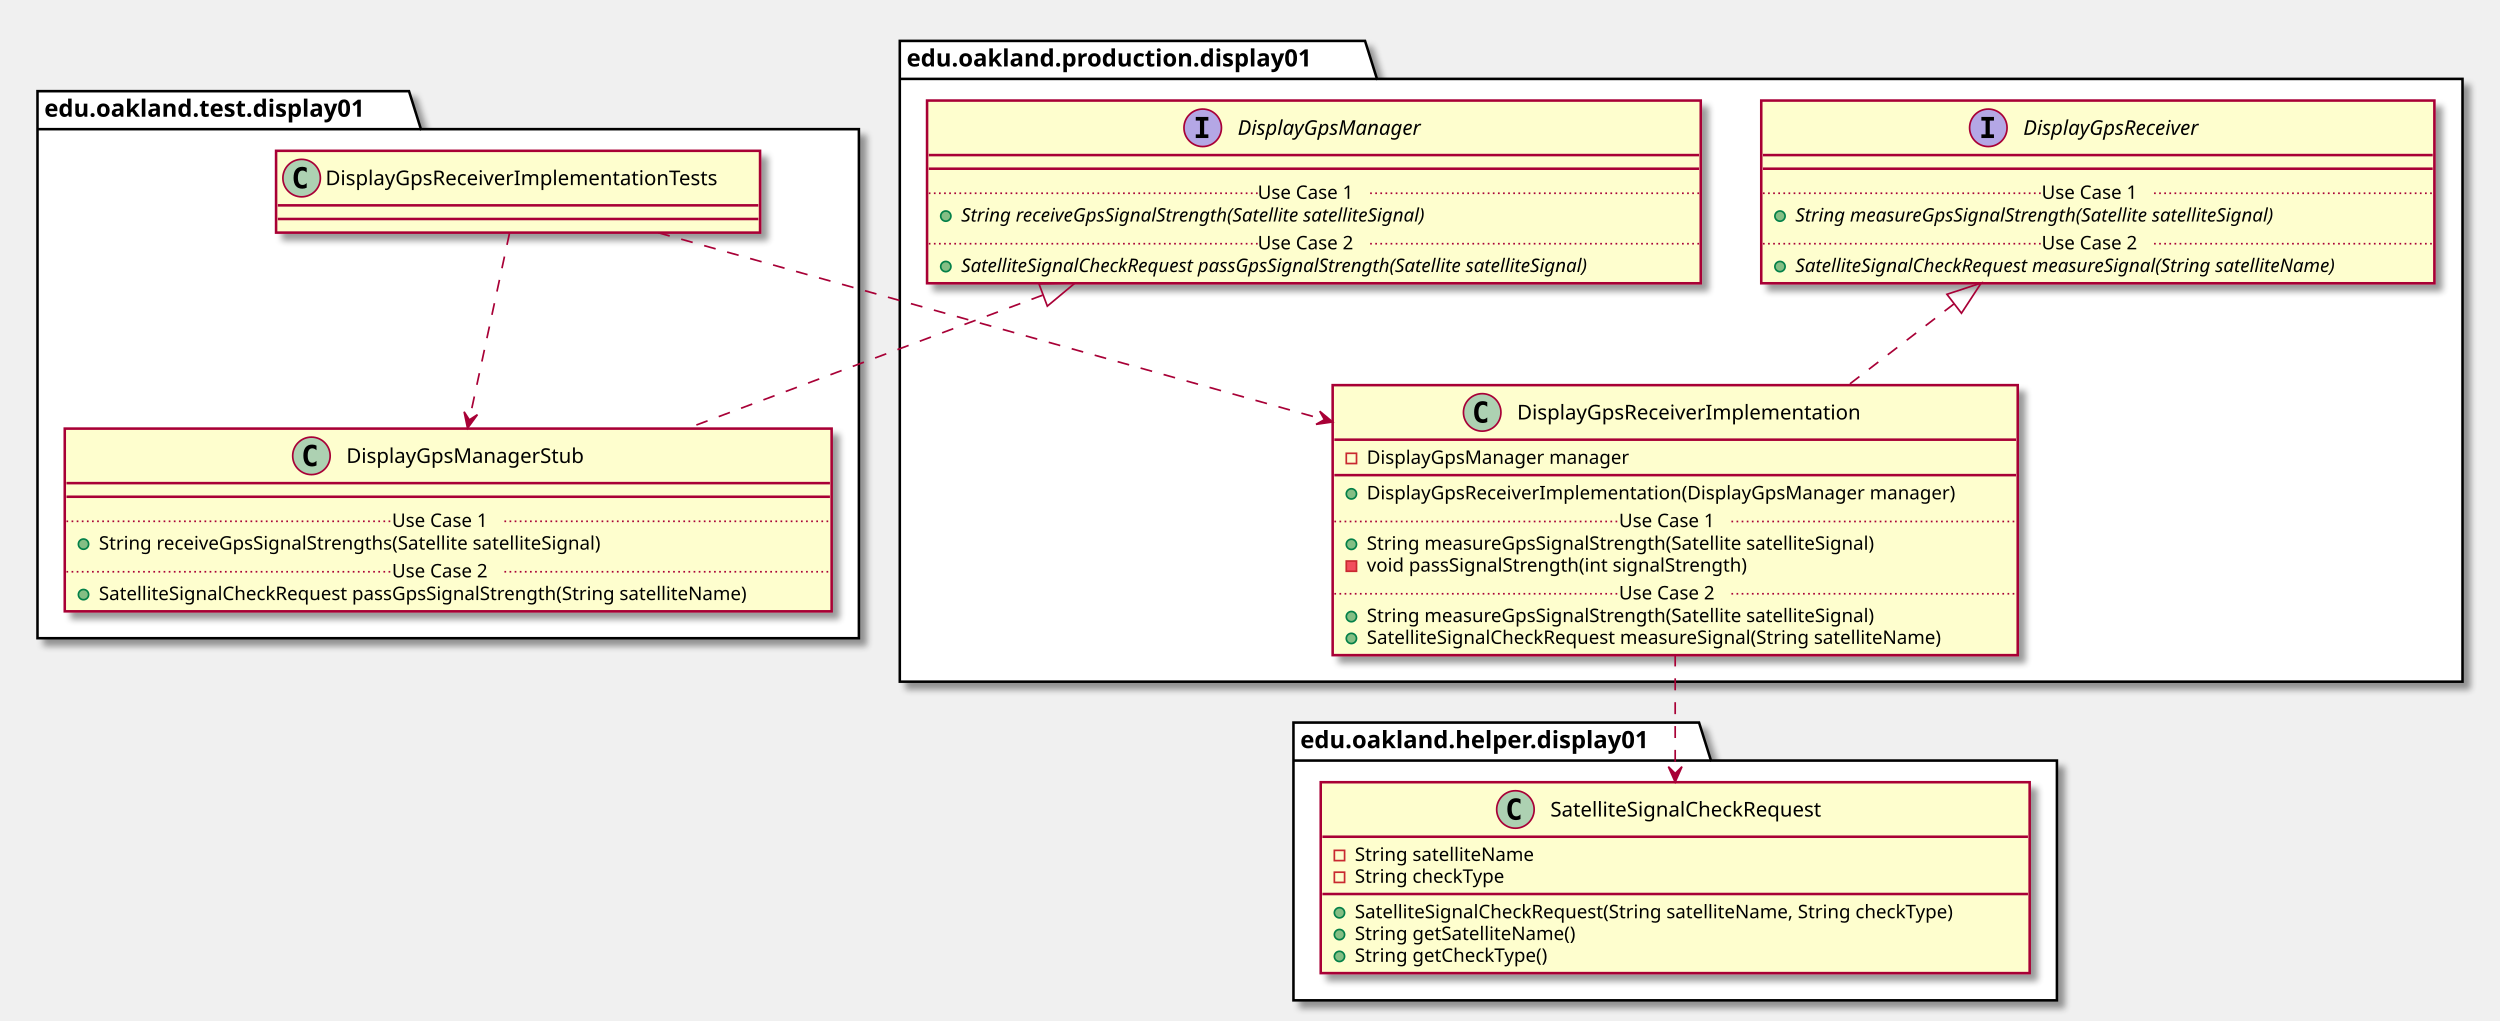
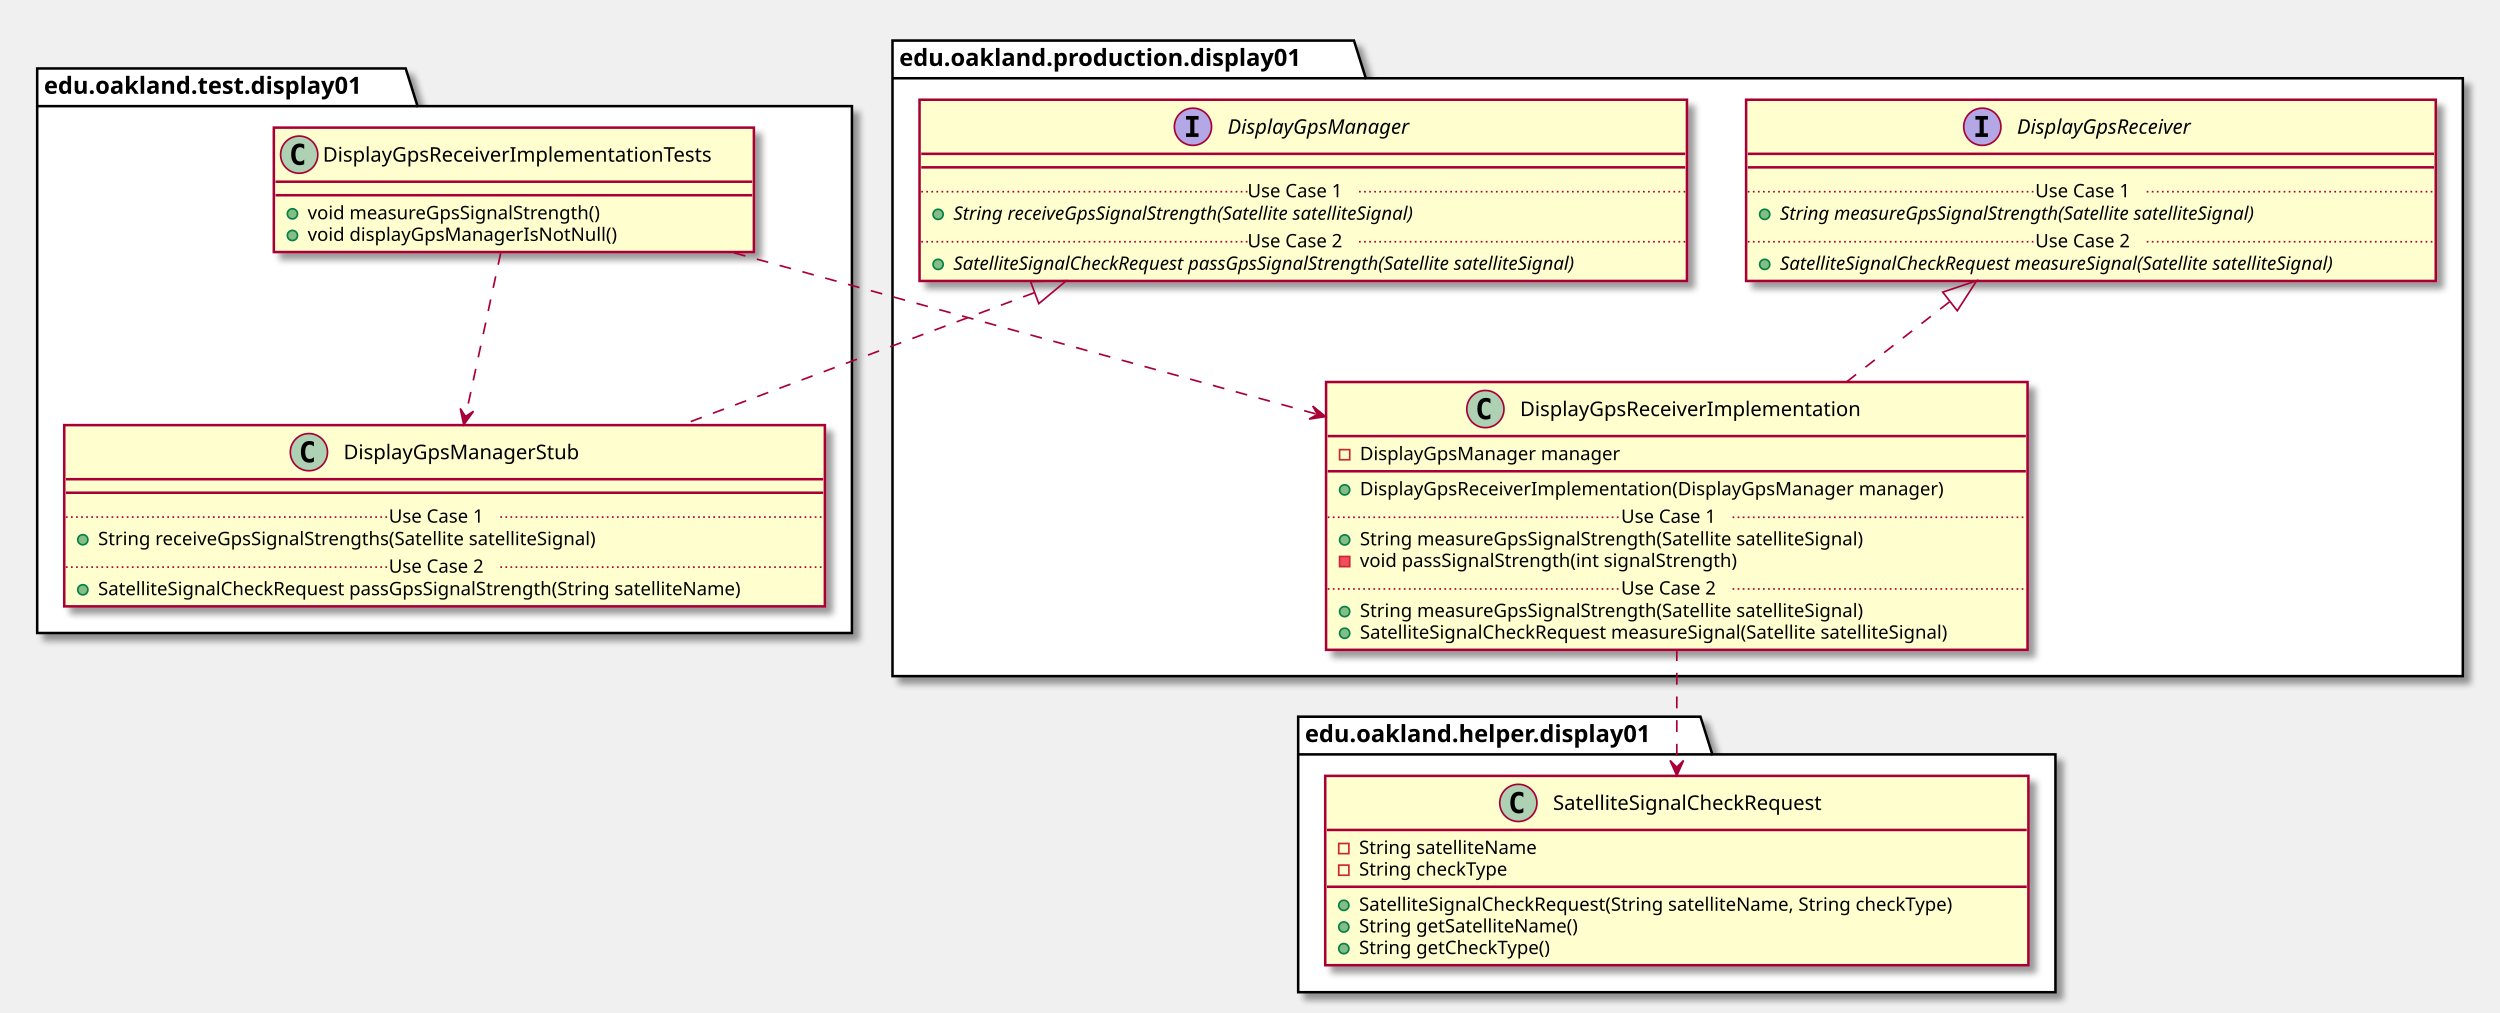
- <svg xmlns="http://www.w3.org/2000/svg" contentScriptType="application/ecmascript" contentStyleType="text/css" height="599px" preserveAspectRatio="none" style="width:1467px;height:599px;" version="1.1" viewBox="0 0 1467 599" width="1467px" zoomAndPan="magnify">
+ <svg xmlns="http://www.w3.org/2000/svg" contentScriptType="application/ecmascript" contentStyleType="text/css" height="599px" preserveAspectRatio="none" style="width:1479px;height:599px;" version="1.1" viewBox="0 0 1479 599" width="1479px" zoomAndPan="magnify">
  <defs>
-     <filter height="300%" id="f1ft6n10lndid4" width="300%" x="-1" y="-1">
+     <filter height="300%" id="fdehn9nhakbf7" width="300%" x="-1" y="-1">
      <feGaussianBlur result="blurOut" stdDeviation="2.0" />
      <feColorMatrix in="blurOut" result="blurOut2" type="matrix" values="0 0 0 0 0 0 0 0 0 0 0 0 0 0 0 0 0 0 .4 0" />
      <feOffset dx="4.0" dy="4.0" in="blurOut2" result="blurOut3" />
      <feBlend in="SourceGraphic" in2="blurOut3" mode="normal" />
    </filter>
  </defs>
  <g>
-     <polygon fill="#FFFFFF" filter="url(#f1ft6n10lndid4)" points="22,53.5,240,53.5,247,75.797,504,75.797,504,374.5,22,374.5,22,53.5" style="stroke: #000000; stroke-width: 1.5;" />
-     <line style="stroke: #000000; stroke-width: 1.5;" x1="22" x2="247" y1="75.797" y2="75.797" />
-     <text fill="#000000" font-family="sans-serif" font-size="14" font-weight="bold" lengthAdjust="spacingAndGlyphs" textLength="212" x="26" y="68.495">edu.oakland.test.display01</text>
-     <polygon fill="#FFFFFF" filter="url(#f1ft6n10lndid4)" points="528,24,801,24,808,46.297,1445,46.297,1445,400,528,400,528,24" style="stroke: #000000; stroke-width: 1.5;" />
+     <polygon fill="#FFFFFF" filter="url(#fdehn9nhakbf7)" points="22,40.5,240,40.5,247,62.797,504,62.797,504,374.5,22,374.5,22,40.5" style="stroke: #000000; stroke-width: 1.5;" />
+     <line style="stroke: #000000; stroke-width: 1.5;" x1="22" x2="247" y1="62.797" y2="62.797" />
+     <text fill="#000000" font-family="sans-serif" font-size="14" font-weight="bold" lengthAdjust="spacingAndGlyphs" textLength="212" x="26" y="55.495">edu.oakland.test.display01</text>
+     <polygon fill="#FFFFFF" filter="url(#fdehn9nhakbf7)" points="528,24,801,24,808,46.297,1457,46.297,1457,400,528,400,528,24" style="stroke: #000000; stroke-width: 1.5;" />
    <line style="stroke: #000000; stroke-width: 1.5;" x1="528" x2="808" y1="46.297" y2="46.297" />
    <text fill="#000000" font-family="sans-serif" font-size="14" font-weight="bold" lengthAdjust="spacingAndGlyphs" textLength="267" x="532" y="38.995">edu.oakland.production.display01</text>
-     <polygon fill="#FFFFFF" filter="url(#f1ft6n10lndid4)" points="759,424,997,424,1004,446.297,1207,446.297,1207,587,759,587,759,424" style="stroke: #000000; stroke-width: 1.5;" />
-     <line style="stroke: #000000; stroke-width: 1.5;" x1="759" x2="1004" y1="446.297" y2="446.297" />
-     <text fill="#000000" font-family="sans-serif" font-size="14" font-weight="bold" lengthAdjust="spacingAndGlyphs" textLength="232" x="763" y="438.995">edu.oakland.helper.display01</text>
-     <rect fill="#FEFECE" filter="url(#f1ft6n10lndid4)" height="48" id="DisplayGpsReceiverImplementationTests" style="stroke: #A80036; stroke-width: 1.5;" width="284" x="162" y="88.5" />
-     <ellipse cx="177" cy="104.5" fill="#ADD1B2" rx="11" ry="11" style="stroke: #A80036; stroke-width: 1.0;" />
-     <path d="M179.969,110.141 Q179.391,110.438 178.75,110.578 Q178.109,110.734 177.406,110.734 Q174.906,110.734 173.578,109.094 Q172.266,107.438 172.266,104.312 Q172.266,101.188 173.578,99.531 Q174.906,97.875 177.406,97.875 Q178.109,97.875 178.75,98.031 Q179.406,98.188 179.969,98.484 L179.969,101.203 Q179.344,100.625 178.75,100.359 Q178.156,100.078 177.531,100.078 Q176.188,100.078 175.5,101.156 Q174.812,102.219 174.812,104.312 Q174.812,106.406 175.5,107.484 Q176.188,108.547 177.531,108.547 Q178.156,108.547 178.75,108.281 Q179.344,108 179.969,107.422 L179.969,110.141 Z " />
-     <text fill="#000000" font-family="sans-serif" font-size="12" lengthAdjust="spacingAndGlyphs" textLength="252" x="191" y="108.654">DisplayGpsReceiverImplementationTests</text>
-     <line style="stroke: #A80036; stroke-width: 1.5;" x1="163" x2="445" y1="120.5" y2="120.5" />
-     <line style="stroke: #A80036; stroke-width: 1.5;" x1="163" x2="445" y1="128.5" y2="128.5" />
-     <rect fill="#FEFECE" filter="url(#f1ft6n10lndid4)" height="107.219" id="DisplayGpsManagerStub" style="stroke: #A80036; stroke-width: 1.5;" width="450" x="38" y="251.5" />
+     <polygon fill="#FFFFFF" filter="url(#fdehn9nhakbf7)" points="768,424,1006,424,1013,446.297,1216,446.297,1216,587,768,587,768,424" style="stroke: #000000; stroke-width: 1.5;" />
+     <line style="stroke: #000000; stroke-width: 1.5;" x1="768" x2="1013" y1="446.297" y2="446.297" />
+     <text fill="#000000" font-family="sans-serif" font-size="14" font-weight="bold" lengthAdjust="spacingAndGlyphs" textLength="232" x="772" y="438.995">edu.oakland.helper.display01</text>
+     <rect fill="#FEFECE" filter="url(#fdehn9nhakbf7)" height="73.609" id="DisplayGpsReceiverImplementationTests" style="stroke: #A80036; stroke-width: 1.5;" width="284" x="162" y="75.5" />
+     <ellipse cx="177" cy="91.5" fill="#ADD1B2" rx="11" ry="11" style="stroke: #A80036; stroke-width: 1.0;" />
+     <path d="M179.969,97.141 Q179.391,97.438 178.75,97.578 Q178.109,97.734 177.406,97.734 Q174.906,97.734 173.578,96.094 Q172.266,94.438 172.266,91.312 Q172.266,88.188 173.578,86.531 Q174.906,84.875 177.406,84.875 Q178.109,84.875 178.75,85.031 Q179.406,85.188 179.969,85.484 L179.969,88.203 Q179.344,87.625 178.75,87.359 Q178.156,87.078 177.531,87.078 Q176.188,87.078 175.5,88.156 Q174.812,89.219 174.812,91.312 Q174.812,93.406 175.5,94.484 Q176.188,95.547 177.531,95.547 Q178.156,95.547 178.75,95.281 Q179.344,95 179.969,94.422 L179.969,97.141 Z " />
+     <text fill="#000000" font-family="sans-serif" font-size="12" lengthAdjust="spacingAndGlyphs" textLength="252" x="191" y="95.654">DisplayGpsReceiverImplementationTests</text>
+     <line style="stroke: #A80036; stroke-width: 1.5;" x1="163" x2="445" y1="107.5" y2="107.5" />
+     <line style="stroke: #A80036; stroke-width: 1.5;" x1="163" x2="445" y1="115.5" y2="115.5" />
+     <ellipse cx="173" cy="126.5" fill="#84BE84" rx="3" ry="3" style="stroke: #038048; stroke-width: 1.0;" />
+     <text fill="#000000" font-family="sans-serif" font-size="11" lengthAdjust="spacingAndGlyphs" textLength="193" x="182" y="129.71">void measureGpsSignalStrength()</text>
+     <ellipse cx="173" cy="139.305" fill="#84BE84" rx="3" ry="3" style="stroke: #038048; stroke-width: 1.0;" />
+     <text fill="#000000" font-family="sans-serif" font-size="11" lengthAdjust="spacingAndGlyphs" textLength="197" x="182" y="142.515">void displayGpsManagerIsNotNull()</text>
+     <rect fill="#FEFECE" filter="url(#fdehn9nhakbf7)" height="107.219" id="DisplayGpsManagerStub" style="stroke: #A80036; stroke-width: 1.5;" width="450" x="38" y="251.5" />
    <ellipse cx="182.75" cy="267.5" fill="#ADD1B2" rx="11" ry="11" style="stroke: #A80036; stroke-width: 1.0;" />
    <path d="M185.719,273.141 Q185.141,273.438 184.5,273.578 Q183.859,273.734 183.156,273.734 Q180.656,273.734 179.328,272.094 Q178.016,270.438 178.016,267.312 Q178.016,264.188 179.328,262.531 Q180.656,260.875 183.156,260.875 Q183.859,260.875 184.5,261.031 Q185.156,261.188 185.719,261.484 L185.719,264.203 Q185.094,263.625 184.5,263.359 Q183.906,263.078 183.281,263.078 Q181.938,263.078 181.25,264.156 Q180.562,265.219 180.562,267.312 Q180.562,269.406 181.25,270.484 Q181.938,271.547 183.281,271.547 Q183.906,271.547 184.5,271.281 Q185.094,271 185.719,270.422 L185.719,273.141 Z " />
    <text fill="#000000" font-family="sans-serif" font-size="12" lengthAdjust="spacingAndGlyphs" textLength="152" x="203.25" y="271.654">DisplayGpsManagerStub</text>
    <line style="stroke: #A80036; stroke-width: 1.5;" x1="39" x2="487" y1="283.5" y2="283.5" />
    <line style="stroke: #A80036; stroke-width: 1.5;" x1="39" x2="487" y1="291.5" y2="291.5" />
    <ellipse cx="49" cy="319.305" fill="#84BE84" rx="3" ry="3" style="stroke: #038048; stroke-width: 1.0;" />
    <text fill="#000000" font-family="sans-serif" font-size="11" lengthAdjust="spacingAndGlyphs" textLength="331" x="58" y="322.515">String receiveGpsSignalStrengths(Satellite satelliteSignal)</text>
    <line style="stroke: #A80036; stroke-width: 1.0; stroke-dasharray: 1.0,2.0;" x1="39" x2="230" y1="305.902" y2="305.902" />
    <text fill="#000000" font-family="sans-serif" font-size="11" lengthAdjust="spacingAndGlyphs" textLength="66" x="230" y="309.21">Use Case 1</text>
    <line style="stroke: #A80036; stroke-width: 1.0; stroke-dasharray: 1.0,2.0;" x1="296" x2="487" y1="305.902" y2="305.902" />
    <ellipse cx="49" cy="348.914" fill="#84BE84" rx="3" ry="3" style="stroke: #038048; stroke-width: 1.0;" />
    <text fill="#000000" font-family="sans-serif" font-size="11" lengthAdjust="spacingAndGlyphs" textLength="424" x="58" y="352.125">SatelliteSignalCheckRequest passGpsSignalStrength(String satelliteName)</text>
    <line style="stroke: #A80036; stroke-width: 1.0; stroke-dasharray: 1.0,2.0;" x1="39" x2="230" y1="335.512" y2="335.512" />
    <text fill="#000000" font-family="sans-serif" font-size="11" lengthAdjust="spacingAndGlyphs" textLength="66" x="230" y="338.82">Use Case 2</text>
    <line style="stroke: #A80036; stroke-width: 1.0; stroke-dasharray: 1.0,2.0;" x1="296" x2="487" y1="335.512" y2="335.512" />
-     <rect fill="#FEFECE" filter="url(#f1ft6n10lndid4)" height="107.219" id="DisplayGpsManager" style="stroke: #A80036; stroke-width: 1.5;" width="454" x="544" y="59" />
+     <rect fill="#FEFECE" filter="url(#fdehn9nhakbf7)" height="107.219" id="DisplayGpsManager" style="stroke: #A80036; stroke-width: 1.5;" width="454" x="544" y="59" />
    <ellipse cx="705.75" cy="75" fill="#B4A7E5" rx="11" ry="11" style="stroke: #A80036; stroke-width: 1.0;" />
    <path d="M701.672,70.766 L701.672,68.609 L709.062,68.609 L709.062,70.766 L706.594,70.766 L706.594,78.844 L709.062,78.844 L709.062,81 L701.672,81 L701.672,78.844 L704.141,78.844 L704.141,70.766 L701.672,70.766 Z " />
    <text fill="#000000" font-family="sans-serif" font-size="12" font-style="italic" lengthAdjust="spacingAndGlyphs" textLength="122" x="726.25" y="79.154">DisplayGpsManager</text>
    <line style="stroke: #A80036; stroke-width: 1.5;" x1="545" x2="997" y1="91" y2="91" />
    <line style="stroke: #A80036; stroke-width: 1.5;" x1="545" x2="997" y1="99" y2="99" />
    <ellipse cx="555" cy="126.805" fill="#84BE84" rx="3" ry="3" style="stroke: #038048; stroke-width: 1.0;" />
    <text fill="#000000" font-family="sans-serif" font-size="11" font-style="italic" lengthAdjust="spacingAndGlyphs" textLength="318" x="564" y="130.015">String receiveGpsSignalStrength(Satellite satelliteSignal)</text>
    <line style="stroke: #A80036; stroke-width: 1.0; stroke-dasharray: 1.0,2.0;" x1="545" x2="738" y1="113.402" y2="113.402" />
    <text fill="#000000" font-family="sans-serif" font-size="11" lengthAdjust="spacingAndGlyphs" textLength="66" x="738" y="116.71">Use Case 1</text>
    <line style="stroke: #A80036; stroke-width: 1.0; stroke-dasharray: 1.0,2.0;" x1="804" x2="997" y1="113.402" y2="113.402" />
    <ellipse cx="555" cy="156.414" fill="#84BE84" rx="3" ry="3" style="stroke: #038048; stroke-width: 1.0;" />
    <text fill="#000000" font-family="sans-serif" font-size="11" font-style="italic" lengthAdjust="spacingAndGlyphs" textLength="428" x="564" y="159.625">SatelliteSignalCheckRequest passGpsSignalStrength(Satellite satelliteSignal)</text>
    <line style="stroke: #A80036; stroke-width: 1.0; stroke-dasharray: 1.0,2.0;" x1="545" x2="738" y1="143.012" y2="143.012" />
    <text fill="#000000" font-family="sans-serif" font-size="11" lengthAdjust="spacingAndGlyphs" textLength="66" x="738" y="146.32">Use Case 2</text>
    <line style="stroke: #A80036; stroke-width: 1.0; stroke-dasharray: 1.0,2.0;" x1="804" x2="997" y1="143.012" y2="143.012" />
-     <rect fill="#FEFECE" filter="url(#f1ft6n10lndid4)" height="158.438" id="DisplayGpsReceiverImplementation" style="stroke: #A80036; stroke-width: 1.5;" width="402" x="782" y="226" />
-     <ellipse cx="869.75" cy="242" fill="#ADD1B2" rx="11" ry="11" style="stroke: #A80036; stroke-width: 1.0;" />
-     <path d="M872.719,247.641 Q872.141,247.938 871.5,248.078 Q870.859,248.234 870.156,248.234 Q867.656,248.234 866.328,246.594 Q865.016,244.938 865.016,241.812 Q865.016,238.688 866.328,237.031 Q867.656,235.375 870.156,235.375 Q870.859,235.375 871.5,235.531 Q872.156,235.688 872.719,235.984 L872.719,238.703 Q872.094,238.125 871.5,237.859 Q870.906,237.578 870.281,237.578 Q868.938,237.578 868.25,238.656 Q867.562,239.719 867.562,241.812 Q867.562,243.906 868.25,244.984 Q868.938,246.047 870.281,246.047 Q870.906,246.047 871.5,245.781 Q872.094,245.5 872.719,244.922 L872.719,247.641 Z " />
-     <text fill="#000000" font-family="sans-serif" font-size="12" lengthAdjust="spacingAndGlyphs" textLength="218" x="890.25" y="246.154">DisplayGpsReceiverImplementation</text>
-     <line style="stroke: #A80036; stroke-width: 1.5;" x1="783" x2="1183" y1="258" y2="258" />
-     <rect fill="none" height="6" style="stroke: #C82930; stroke-width: 1.0;" width="6" x="790" y="266" />
-     <text fill="#000000" font-family="sans-serif" font-size="11" lengthAdjust="spacingAndGlyphs" textLength="168" x="802" y="272.21">DisplayGpsManager manager</text>
-     <line style="stroke: #A80036; stroke-width: 1.5;" x1="783" x2="1183" y1="278.805" y2="278.805" />
-     <ellipse cx="793" cy="289.805" fill="#84BE84" rx="3" ry="3" style="stroke: #038048; stroke-width: 1.0;" />
-     <text fill="#000000" font-family="sans-serif" font-size="11" lengthAdjust="spacingAndGlyphs" textLength="376" x="802" y="293.015">DisplayGpsReceiverImplementation(DisplayGpsManager manager)</text>
-     <ellipse cx="793" cy="319.414" fill="#84BE84" rx="3" ry="3" style="stroke: #038048; stroke-width: 1.0;" />
-     <text fill="#000000" font-family="sans-serif" font-size="11" lengthAdjust="spacingAndGlyphs" textLength="334" x="802" y="322.625">String measureGpsSignalStrength(Satellite satelliteSignal)</text>
-     <rect fill="#F24D5C" height="6" style="stroke: #C82930; stroke-width: 1.0;" width="6" x="790" y="329.219" />
-     <text fill="#000000" font-family="sans-serif" font-size="11" lengthAdjust="spacingAndGlyphs" textLength="248" x="802" y="335.429">void passSignalStrength(int signalStrength)</text>
-     <line style="stroke: #A80036; stroke-width: 1.0; stroke-dasharray: 1.0,2.0;" x1="783" x2="950" y1="306.012" y2="306.012" />
-     <text fill="#000000" font-family="sans-serif" font-size="11" lengthAdjust="spacingAndGlyphs" textLength="66" x="950" y="309.32">Use Case 1</text>
-     <line style="stroke: #A80036; stroke-width: 1.0; stroke-dasharray: 1.0,2.0;" x1="1016" x2="1183" y1="306.012" y2="306.012" />
-     <ellipse cx="793" cy="361.828" fill="#84BE84" rx="3" ry="3" style="stroke: #038048; stroke-width: 1.0;" />
-     <text fill="#000000" font-family="sans-serif" font-size="11" lengthAdjust="spacingAndGlyphs" textLength="334" x="802" y="365.039">String measureGpsSignalStrength(Satellite satelliteSignal)</text>
-     <ellipse cx="793" cy="374.633" fill="#84BE84" rx="3" ry="3" style="stroke: #038048; stroke-width: 1.0;" />
-     <text fill="#000000" font-family="sans-serif" font-size="11" lengthAdjust="spacingAndGlyphs" textLength="375" x="802" y="377.843">SatelliteSignalCheckRequest measureSignal(String satelliteName)</text>
-     <line style="stroke: #A80036; stroke-width: 1.0; stroke-dasharray: 1.0,2.0;" x1="783" x2="950" y1="348.426" y2="348.426" />
-     <text fill="#000000" font-family="sans-serif" font-size="11" lengthAdjust="spacingAndGlyphs" textLength="66" x="950" y="351.734">Use Case 2</text>
-     <line style="stroke: #A80036; stroke-width: 1.0; stroke-dasharray: 1.0,2.0;" x1="1016" x2="1183" y1="348.426" y2="348.426" />
-     <rect fill="#FEFECE" filter="url(#f1ft6n10lndid4)" height="107.219" id="DisplayGpsReceiver" style="stroke: #A80036; stroke-width: 1.5;" width="395" x="1033.5" y="59" />
-     <ellipse cx="1166.75" cy="75" fill="#B4A7E5" rx="11" ry="11" style="stroke: #A80036; stroke-width: 1.0;" />
-     <path d="M1162.672,70.766 L1162.672,68.609 L1170.062,68.609 L1170.062,70.766 L1167.594,70.766 L1167.594,78.844 L1170.062,78.844 L1170.062,81 L1162.672,81 L1162.672,78.844 L1165.141,78.844 L1165.141,70.766 L1162.672,70.766 Z " />
-     <text fill="#000000" font-family="sans-serif" font-size="12" font-style="italic" lengthAdjust="spacingAndGlyphs" textLength="120" x="1187.25" y="79.154">DisplayGpsReceiver</text>
-     <line style="stroke: #A80036; stroke-width: 1.5;" x1="1034.5" x2="1427.5" y1="91" y2="91" />
-     <line style="stroke: #A80036; stroke-width: 1.5;" x1="1034.5" x2="1427.5" y1="99" y2="99" />
-     <ellipse cx="1044.5" cy="126.805" fill="#84BE84" rx="3" ry="3" style="stroke: #038048; stroke-width: 1.0;" />
-     <text fill="#000000" font-family="sans-serif" font-size="11" font-style="italic" lengthAdjust="spacingAndGlyphs" textLength="326" x="1053.5" y="130.015">String measureGpsSignalStrength(Satellite satelliteSignal)</text>
-     <line style="stroke: #A80036; stroke-width: 1.0; stroke-dasharray: 1.0,2.0;" x1="1034.5" x2="1198" y1="113.402" y2="113.402" />
-     <text fill="#000000" font-family="sans-serif" font-size="11" lengthAdjust="spacingAndGlyphs" textLength="66" x="1198" y="116.71">Use Case 1</text>
-     <line style="stroke: #A80036; stroke-width: 1.0; stroke-dasharray: 1.0,2.0;" x1="1264" x2="1427.5" y1="113.402" y2="113.402" />
-     <ellipse cx="1044.5" cy="156.414" fill="#84BE84" rx="3" ry="3" style="stroke: #038048; stroke-width: 1.0;" />
-     <text fill="#000000" font-family="sans-serif" font-size="11" font-style="italic" lengthAdjust="spacingAndGlyphs" textLength="369" x="1053.5" y="159.625">SatelliteSignalCheckRequest measureSignal(String satelliteName)</text>
-     <line style="stroke: #A80036; stroke-width: 1.0; stroke-dasharray: 1.0,2.0;" x1="1034.5" x2="1198" y1="143.012" y2="143.012" />
-     <text fill="#000000" font-family="sans-serif" font-size="11" lengthAdjust="spacingAndGlyphs" textLength="66" x="1198" y="146.32">Use Case 2</text>
-     <line style="stroke: #A80036; stroke-width: 1.0; stroke-dasharray: 1.0,2.0;" x1="1264" x2="1427.5" y1="143.012" y2="143.012" />
-     <rect fill="#FEFECE" filter="url(#f1ft6n10lndid4)" height="112.023" id="SatelliteSignalCheckRequest" style="stroke: #A80036; stroke-width: 1.5;" width="416" x="775" y="459" />
-     <ellipse cx="889.25" cy="475" fill="#ADD1B2" rx="11" ry="11" style="stroke: #A80036; stroke-width: 1.0;" />
-     <path d="M892.219,480.641 Q891.641,480.938 891,481.078 Q890.359,481.234 889.656,481.234 Q887.156,481.234 885.828,479.594 Q884.516,477.938 884.516,474.812 Q884.516,471.688 885.828,470.031 Q887.156,468.375 889.656,468.375 Q890.359,468.375 891,468.531 Q891.656,468.688 892.219,468.984 L892.219,471.703 Q891.594,471.125 891,470.859 Q890.406,470.578 889.781,470.578 Q888.438,470.578 887.75,471.656 Q887.062,472.719 887.062,474.812 Q887.062,476.906 887.75,477.984 Q888.438,479.047 889.781,479.047 Q890.406,479.047 891,478.781 Q891.594,478.5 892.219,477.922 L892.219,480.641 Z " />
-     <text fill="#000000" font-family="sans-serif" font-size="12" lengthAdjust="spacingAndGlyphs" textLength="179" x="909.75" y="479.154">SatelliteSignalCheckRequest</text>
-     <line style="stroke: #A80036; stroke-width: 1.5;" x1="776" x2="1190" y1="491" y2="491" />
-     <rect fill="none" height="6" style="stroke: #C82930; stroke-width: 1.0;" width="6" x="783" y="499" />
-     <text fill="#000000" font-family="sans-serif" font-size="11" lengthAdjust="spacingAndGlyphs" textLength="116" x="795" y="505.21">String satelliteName</text>
-     <rect fill="none" height="6" style="stroke: #C82930; stroke-width: 1.0;" width="6" x="783" y="511.805" />
-     <text fill="#000000" font-family="sans-serif" font-size="11" lengthAdjust="spacingAndGlyphs" textLength="97" x="795" y="518.015">String checkType</text>
-     <line style="stroke: #A80036; stroke-width: 1.5;" x1="776" x2="1190" y1="524.609" y2="524.609" />
-     <ellipse cx="786" cy="535.609" fill="#84BE84" rx="3" ry="3" style="stroke: #038048; stroke-width: 1.0;" />
-     <text fill="#000000" font-family="sans-serif" font-size="11" lengthAdjust="spacingAndGlyphs" textLength="390" x="795" y="538.82">SatelliteSignalCheckRequest(String satelliteName, String checkType)</text>
-     <ellipse cx="786" cy="548.414" fill="#84BE84" rx="3" ry="3" style="stroke: #038048; stroke-width: 1.0;" />
-     <text fill="#000000" font-family="sans-serif" font-size="11" lengthAdjust="spacingAndGlyphs" textLength="143" x="795" y="551.625">String getSatelliteName()</text>
-     <ellipse cx="786" cy="561.219" fill="#84BE84" rx="3" ry="3" style="stroke: #038048; stroke-width: 1.0;" />
-     <text fill="#000000" font-family="sans-serif" font-size="11" lengthAdjust="spacingAndGlyphs" textLength="125" x="795" y="564.429">String getCheckType()</text>
+     <rect fill="#FEFECE" filter="url(#fdehn9nhakbf7)" height="158.438" id="DisplayGpsReceiverImplementation" style="stroke: #A80036; stroke-width: 1.5;" width="415" x="784.5" y="226" />
+     <ellipse cx="878.75" cy="242" fill="#ADD1B2" rx="11" ry="11" style="stroke: #A80036; stroke-width: 1.0;" />
+     <path d="M881.719,247.641 Q881.141,247.938 880.5,248.078 Q879.859,248.234 879.156,248.234 Q876.656,248.234 875.328,246.594 Q874.016,244.938 874.016,241.812 Q874.016,238.688 875.328,237.031 Q876.656,235.375 879.156,235.375 Q879.859,235.375 880.5,235.531 Q881.156,235.688 881.719,235.984 L881.719,238.703 Q881.094,238.125 880.5,237.859 Q879.906,237.578 879.281,237.578 Q877.938,237.578 877.25,238.656 Q876.562,239.719 876.562,241.812 Q876.562,243.906 877.25,244.984 Q877.938,246.047 879.281,246.047 Q879.906,246.047 880.5,245.781 Q881.094,245.5 881.719,244.922 L881.719,247.641 Z " />
+     <text fill="#000000" font-family="sans-serif" font-size="12" lengthAdjust="spacingAndGlyphs" textLength="218" x="899.25" y="246.154">DisplayGpsReceiverImplementation</text>
+     <line style="stroke: #A80036; stroke-width: 1.5;" x1="785.5" x2="1198.5" y1="258" y2="258" />
+     <rect fill="none" height="6" style="stroke: #C82930; stroke-width: 1.0;" width="6" x="792.5" y="266" />
+     <text fill="#000000" font-family="sans-serif" font-size="11" lengthAdjust="spacingAndGlyphs" textLength="168" x="804.5" y="272.21">DisplayGpsManager manager</text>
+     <line style="stroke: #A80036; stroke-width: 1.5;" x1="785.5" x2="1198.5" y1="278.805" y2="278.805" />
+     <ellipse cx="795.5" cy="289.805" fill="#84BE84" rx="3" ry="3" style="stroke: #038048; stroke-width: 1.0;" />
+     <text fill="#000000" font-family="sans-serif" font-size="11" lengthAdjust="spacingAndGlyphs" textLength="376" x="804.5" y="293.015">DisplayGpsReceiverImplementation(DisplayGpsManager manager)</text>
+     <ellipse cx="795.5" cy="319.414" fill="#84BE84" rx="3" ry="3" style="stroke: #038048; stroke-width: 1.0;" />
+     <text fill="#000000" font-family="sans-serif" font-size="11" lengthAdjust="spacingAndGlyphs" textLength="334" x="804.5" y="322.625">String measureGpsSignalStrength(Satellite satelliteSignal)</text>
+     <rect fill="#F24D5C" height="6" style="stroke: #C82930; stroke-width: 1.0;" width="6" x="792.5" y="329.219" />
+     <text fill="#000000" font-family="sans-serif" font-size="11" lengthAdjust="spacingAndGlyphs" textLength="248" x="804.5" y="335.429">void passSignalStrength(int signalStrength)</text>
+     <line style="stroke: #A80036; stroke-width: 1.0; stroke-dasharray: 1.0,2.0;" x1="785.5" x2="959" y1="306.012" y2="306.012" />
+     <text fill="#000000" font-family="sans-serif" font-size="11" lengthAdjust="spacingAndGlyphs" textLength="66" x="959" y="309.32">Use Case 1</text>
+     <line style="stroke: #A80036; stroke-width: 1.0; stroke-dasharray: 1.0,2.0;" x1="1025" x2="1198.5" y1="306.012" y2="306.012" />
+     <ellipse cx="795.5" cy="361.828" fill="#84BE84" rx="3" ry="3" style="stroke: #038048; stroke-width: 1.0;" />
+     <text fill="#000000" font-family="sans-serif" font-size="11" lengthAdjust="spacingAndGlyphs" textLength="334" x="804.5" y="365.039">String measureGpsSignalStrength(Satellite satelliteSignal)</text>
+     <ellipse cx="795.5" cy="374.633" fill="#84BE84" rx="3" ry="3" style="stroke: #038048; stroke-width: 1.0;" />
+     <text fill="#000000" font-family="sans-serif" font-size="11" lengthAdjust="spacingAndGlyphs" textLength="389" x="804.5" y="377.843">SatelliteSignalCheckRequest measureSignal(Satellite satelliteSignal)</text>
+     <line style="stroke: #A80036; stroke-width: 1.0; stroke-dasharray: 1.0,2.0;" x1="785.5" x2="959" y1="348.426" y2="348.426" />
+     <text fill="#000000" font-family="sans-serif" font-size="11" lengthAdjust="spacingAndGlyphs" textLength="66" x="959" y="351.734">Use Case 2</text>
+     <line style="stroke: #A80036; stroke-width: 1.0; stroke-dasharray: 1.0,2.0;" x1="1025" x2="1198.5" y1="348.426" y2="348.426" />
+     <rect fill="#FEFECE" filter="url(#fdehn9nhakbf7)" height="107.219" id="DisplayGpsReceiver" style="stroke: #A80036; stroke-width: 1.5;" width="408" x="1033" y="59" />
+     <ellipse cx="1172.75" cy="75" fill="#B4A7E5" rx="11" ry="11" style="stroke: #A80036; stroke-width: 1.0;" />
+     <path d="M1168.672,70.766 L1168.672,68.609 L1176.062,68.609 L1176.062,70.766 L1173.594,70.766 L1173.594,78.844 L1176.062,78.844 L1176.062,81 L1168.672,81 L1168.672,78.844 L1171.141,78.844 L1171.141,70.766 L1168.672,70.766 Z " />
+     <text fill="#000000" font-family="sans-serif" font-size="12" font-style="italic" lengthAdjust="spacingAndGlyphs" textLength="120" x="1193.25" y="79.154">DisplayGpsReceiver</text>
+     <line style="stroke: #A80036; stroke-width: 1.5;" x1="1034" x2="1440" y1="91" y2="91" />
+     <line style="stroke: #A80036; stroke-width: 1.5;" x1="1034" x2="1440" y1="99" y2="99" />
+     <ellipse cx="1044" cy="126.805" fill="#84BE84" rx="3" ry="3" style="stroke: #038048; stroke-width: 1.0;" />
+     <text fill="#000000" font-family="sans-serif" font-size="11" font-style="italic" lengthAdjust="spacingAndGlyphs" textLength="326" x="1053" y="130.015">String measureGpsSignalStrength(Satellite satelliteSignal)</text>
+     <line style="stroke: #A80036; stroke-width: 1.0; stroke-dasharray: 1.0,2.0;" x1="1034" x2="1204" y1="113.402" y2="113.402" />
+     <text fill="#000000" font-family="sans-serif" font-size="11" lengthAdjust="spacingAndGlyphs" textLength="66" x="1204" y="116.71">Use Case 1</text>
+     <line style="stroke: #A80036; stroke-width: 1.0; stroke-dasharray: 1.0,2.0;" x1="1270" x2="1440" y1="113.402" y2="113.402" />
+     <ellipse cx="1044" cy="156.414" fill="#84BE84" rx="3" ry="3" style="stroke: #038048; stroke-width: 1.0;" />
+     <text fill="#000000" font-family="sans-serif" font-size="11" font-style="italic" lengthAdjust="spacingAndGlyphs" textLength="382" x="1053" y="159.625">SatelliteSignalCheckRequest measureSignal(Satellite satelliteSignal)</text>
+     <line style="stroke: #A80036; stroke-width: 1.0; stroke-dasharray: 1.0,2.0;" x1="1034" x2="1204" y1="143.012" y2="143.012" />
+     <text fill="#000000" font-family="sans-serif" font-size="11" lengthAdjust="spacingAndGlyphs" textLength="66" x="1204" y="146.32">Use Case 2</text>
+     <line style="stroke: #A80036; stroke-width: 1.0; stroke-dasharray: 1.0,2.0;" x1="1270" x2="1440" y1="143.012" y2="143.012" />
+     <rect fill="#FEFECE" filter="url(#fdehn9nhakbf7)" height="112.023" id="SatelliteSignalCheckRequest" style="stroke: #A80036; stroke-width: 1.5;" width="416" x="784" y="459" />
+     <ellipse cx="898.25" cy="475" fill="#ADD1B2" rx="11" ry="11" style="stroke: #A80036; stroke-width: 1.0;" />
+     <path d="M901.219,480.641 Q900.641,480.938 900,481.078 Q899.359,481.234 898.656,481.234 Q896.156,481.234 894.828,479.594 Q893.516,477.938 893.516,474.812 Q893.516,471.688 894.828,470.031 Q896.156,468.375 898.656,468.375 Q899.359,468.375 900,468.531 Q900.656,468.688 901.219,468.984 L901.219,471.703 Q900.594,471.125 900,470.859 Q899.406,470.578 898.781,470.578 Q897.438,470.578 896.75,471.656 Q896.062,472.719 896.062,474.812 Q896.062,476.906 896.75,477.984 Q897.438,479.047 898.781,479.047 Q899.406,479.047 900,478.781 Q900.594,478.5 901.219,477.922 L901.219,480.641 Z " />
+     <text fill="#000000" font-family="sans-serif" font-size="12" lengthAdjust="spacingAndGlyphs" textLength="179" x="918.75" y="479.154">SatelliteSignalCheckRequest</text>
+     <line style="stroke: #A80036; stroke-width: 1.5;" x1="785" x2="1199" y1="491" y2="491" />
+     <rect fill="none" height="6" style="stroke: #C82930; stroke-width: 1.0;" width="6" x="792" y="499" />
+     <text fill="#000000" font-family="sans-serif" font-size="11" lengthAdjust="spacingAndGlyphs" textLength="116" x="804" y="505.21">String satelliteName</text>
+     <rect fill="none" height="6" style="stroke: #C82930; stroke-width: 1.0;" width="6" x="792" y="511.805" />
+     <text fill="#000000" font-family="sans-serif" font-size="11" lengthAdjust="spacingAndGlyphs" textLength="97" x="804" y="518.015">String checkType</text>
+     <line style="stroke: #A80036; stroke-width: 1.5;" x1="785" x2="1199" y1="524.609" y2="524.609" />
+     <ellipse cx="795" cy="535.609" fill="#84BE84" rx="3" ry="3" style="stroke: #038048; stroke-width: 1.0;" />
+     <text fill="#000000" font-family="sans-serif" font-size="11" lengthAdjust="spacingAndGlyphs" textLength="390" x="804" y="538.82">SatelliteSignalCheckRequest(String satelliteName, String checkType)</text>
+     <ellipse cx="795" cy="548.414" fill="#84BE84" rx="3" ry="3" style="stroke: #038048; stroke-width: 1.0;" />
+     <text fill="#000000" font-family="sans-serif" font-size="11" lengthAdjust="spacingAndGlyphs" textLength="143" x="804" y="551.625">String getSatelliteName()</text>
+     <ellipse cx="795" cy="561.219" fill="#84BE84" rx="3" ry="3" style="stroke: #038048; stroke-width: 1.0;" />
+     <text fill="#000000" font-family="sans-serif" font-size="11" lengthAdjust="spacingAndGlyphs" textLength="125" x="804" y="564.429">String getCheckType()</text>
    <path d="M611.82,173.19 C544.94,198.27 467.83,227.19 403.14,251.45 " fill="none" id="DisplayGpsManager&lt;-DisplayGpsManagerStub" style="stroke: #A80036; stroke-width: 1.0; stroke-dasharray: 7.0,7.0;" />
    <polygon fill="none" points="609.66,166.53,630.84,166.06,614.57,179.64,609.66,166.53" style="stroke: #A80036; stroke-width: 1.0;" />
-     <path d="M298.97,136.86 C293.14,163.96 283.31,209.62 275.4,246.37 " fill="none" id="DisplayGpsReceiverImplementationTests-&gt;DisplayGpsManagerStub" style="stroke: #A80036; stroke-width: 1.0; stroke-dasharray: 7.0,7.0;" />
-     <polygon fill="#A80036" points="274.35,251.27,280.163,243.32,275.407,246.383,272.344,241.628,274.35,251.27" style="stroke: #A80036; stroke-width: 1.0;" />
-     <path d="M1146.61,178.32 C1126.69,193.63 1105.24,210.1 1084.64,225.92 " fill="none" id="DisplayGpsReceiver&lt;-DisplayGpsReceiverImplementation" style="stroke: #A80036; stroke-width: 1.0; stroke-dasharray: 7.0,7.0;" />
-     <polygon fill="none" points="1142.45,172.69,1162.58,166.06,1150.98,183.79,1142.45,172.69" style="stroke: #A80036; stroke-width: 1.0;" />
-     <path d="M983,384.04 C983,407.09 983,431.96 983,453.71 " fill="none" id="DisplayGpsReceiverImplementation-&gt;SatelliteSignalCheckRequest" style="stroke: #A80036; stroke-width: 1.0; stroke-dasharray: 7.0,7.0;" />
-     <polygon fill="#A80036" points="983,458.88,987,449.88,983,453.88,979,449.88,983,458.88" style="stroke: #A80036; stroke-width: 1.0;" />
-     <path d="M386.24,136.57 C482.54,163.59 645.58,209.33 776.94,246.19 " fill="none" id="DisplayGpsReceiverImplementationTests-&gt;DisplayGpsReceiverImplementation" style="stroke: #A80036; stroke-width: 1.0; stroke-dasharray: 7.0,7.0;" />
-     <polygon fill="#A80036" points="781.99,247.6,774.413,241.308,777.178,246.243,772.242,249.008,781.99,247.6" style="stroke: #A80036; stroke-width: 1.0;" />
+     <path d="M296.19,149.78 C290.33,177.04 282.17,214.92 275.42,246.31 " fill="none" id="DisplayGpsReceiverImplementationTests-&gt;DisplayGpsManagerStub" style="stroke: #A80036; stroke-width: 1.0; stroke-dasharray: 7.0,7.0;" />
+     <polygon fill="#A80036" points="274.34,251.29,280.131,243.323,275.384,246.4,272.307,241.653,274.34,251.29" style="stroke: #A80036; stroke-width: 1.0;" />
+     <path d="M1153.34,178.55 C1133.74,193.79 1112.66,210.18 1092.41,225.92 " fill="none" id="DisplayGpsReceiver&lt;-DisplayGpsReceiverImplementation" style="stroke: #A80036; stroke-width: 1.0; stroke-dasharray: 7.0,7.0;" />
+     <polygon fill="none" points="1149.32,172.81,1169.4,166.06,1157.91,183.86,1149.32,172.81" style="stroke: #A80036; stroke-width: 1.0;" />
+     <path d="M992,384.04 C992,407.09 992,431.96 992,453.71 " fill="none" id="DisplayGpsReceiverImplementation-&gt;SatelliteSignalCheckRequest" style="stroke: #A80036; stroke-width: 1.0; stroke-dasharray: 7.0,7.0;" />
+     <polygon fill="#A80036" points="992,458.88,996,449.88,992,453.88,988,449.88,992,458.88" style="stroke: #A80036; stroke-width: 1.0;" />
+     <path d="M434.22,149.56 C531.43,176.47 666.38,213.84 779.19,245.08 " fill="none" id="DisplayGpsReceiverImplementationTests-&gt;DisplayGpsReceiverImplementation" style="stroke: #A80036; stroke-width: 1.0; stroke-dasharray: 7.0,7.0;" />
+     <polygon fill="#A80036" points="784.21,246.46,776.594,240.216,779.389,245.134,774.471,247.929,784.21,246.46" style="stroke: #A80036; stroke-width: 1.0;" />
  </g>
</svg>
